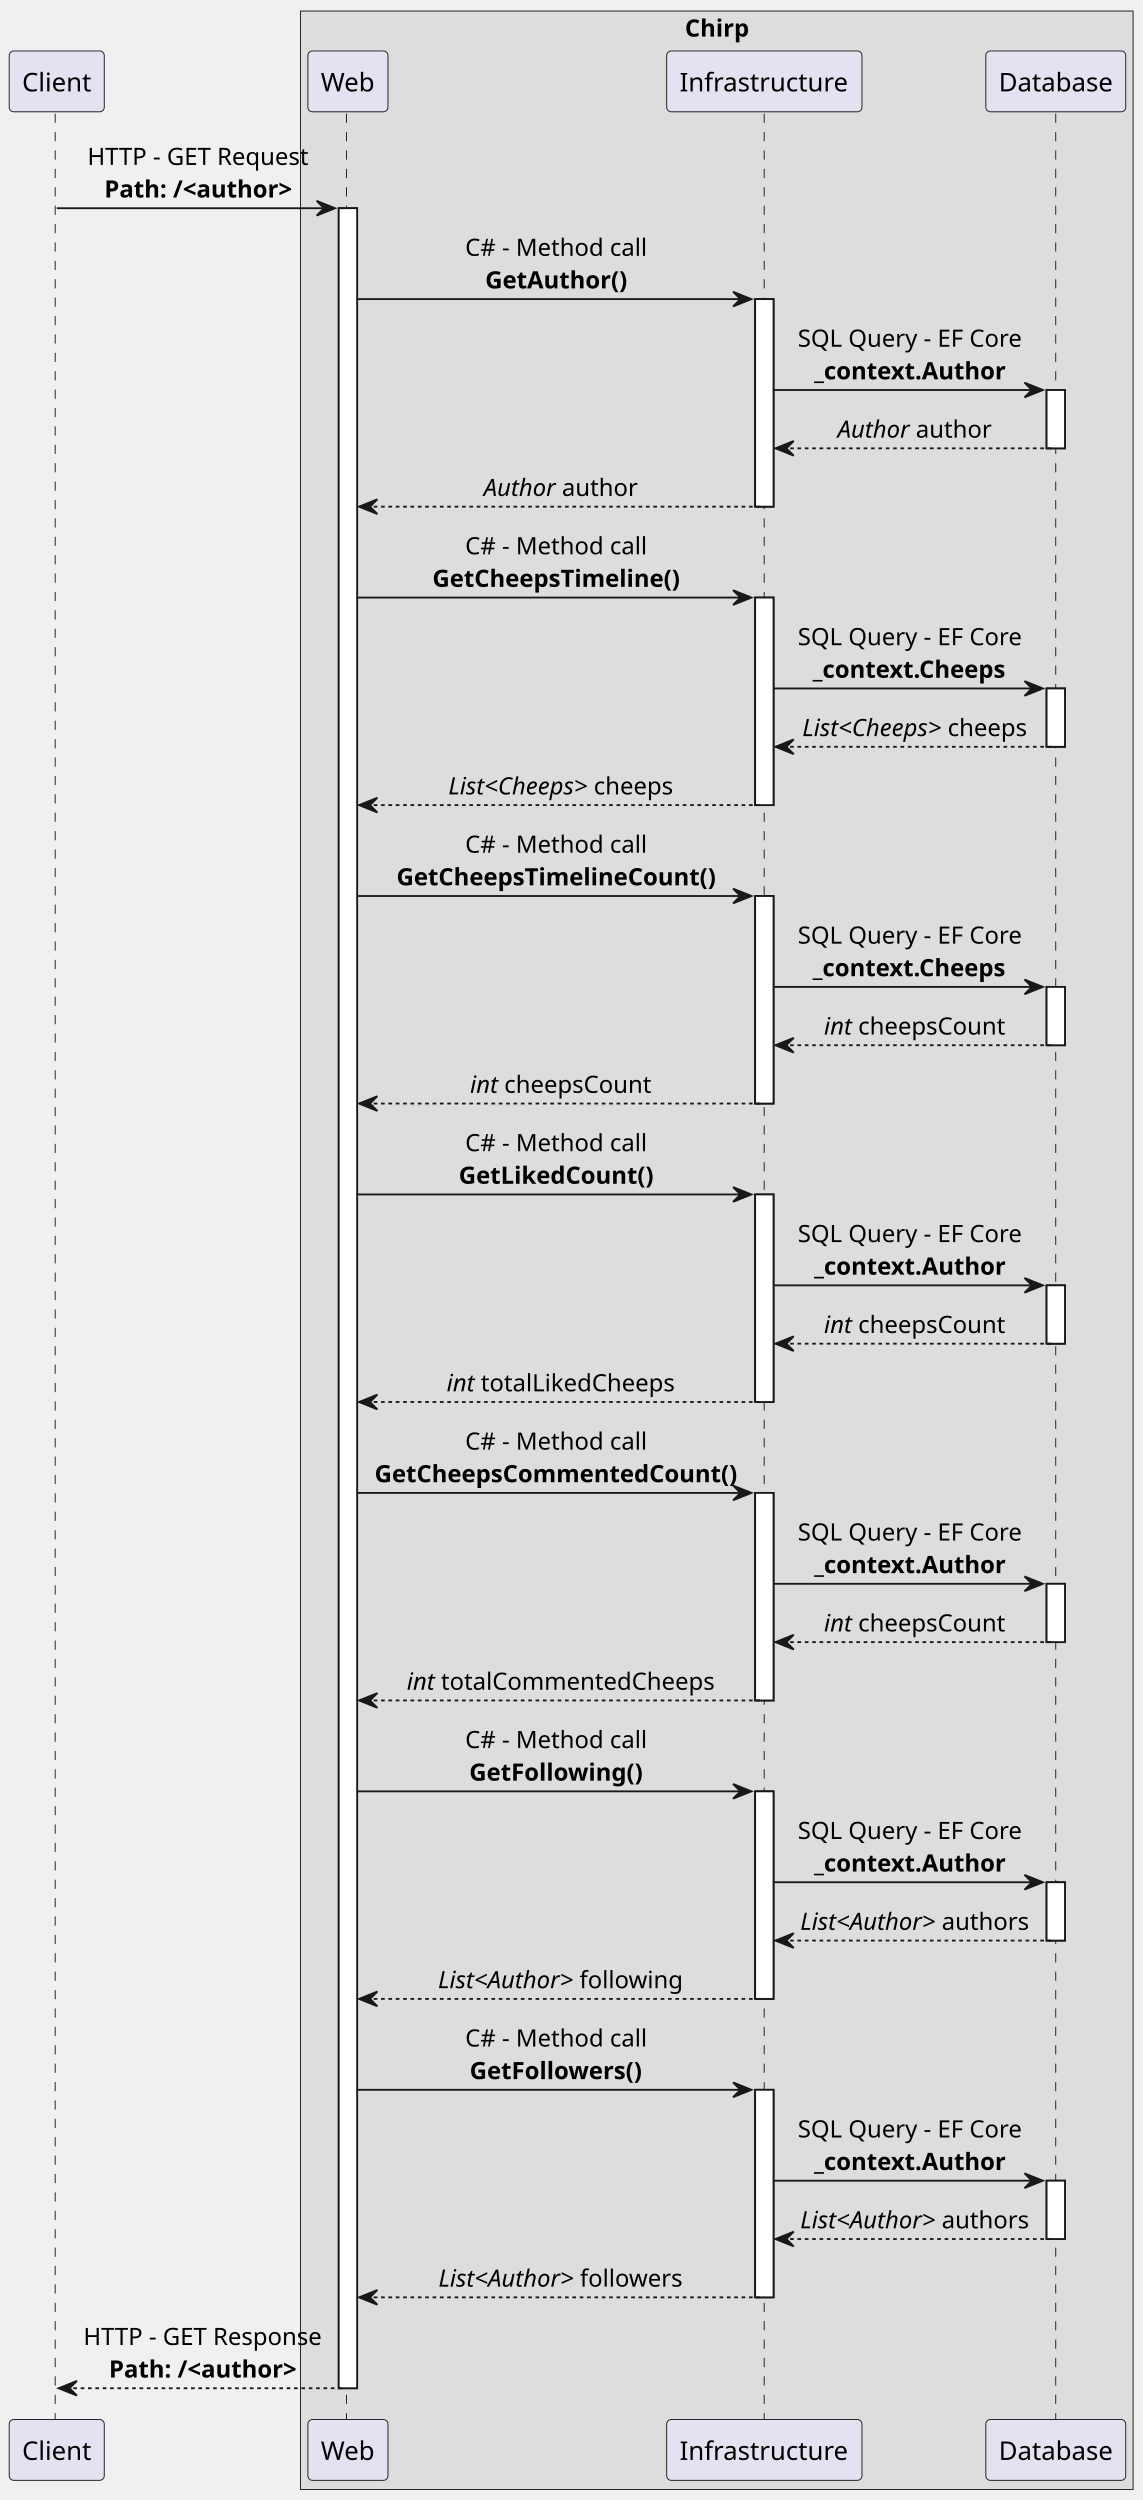
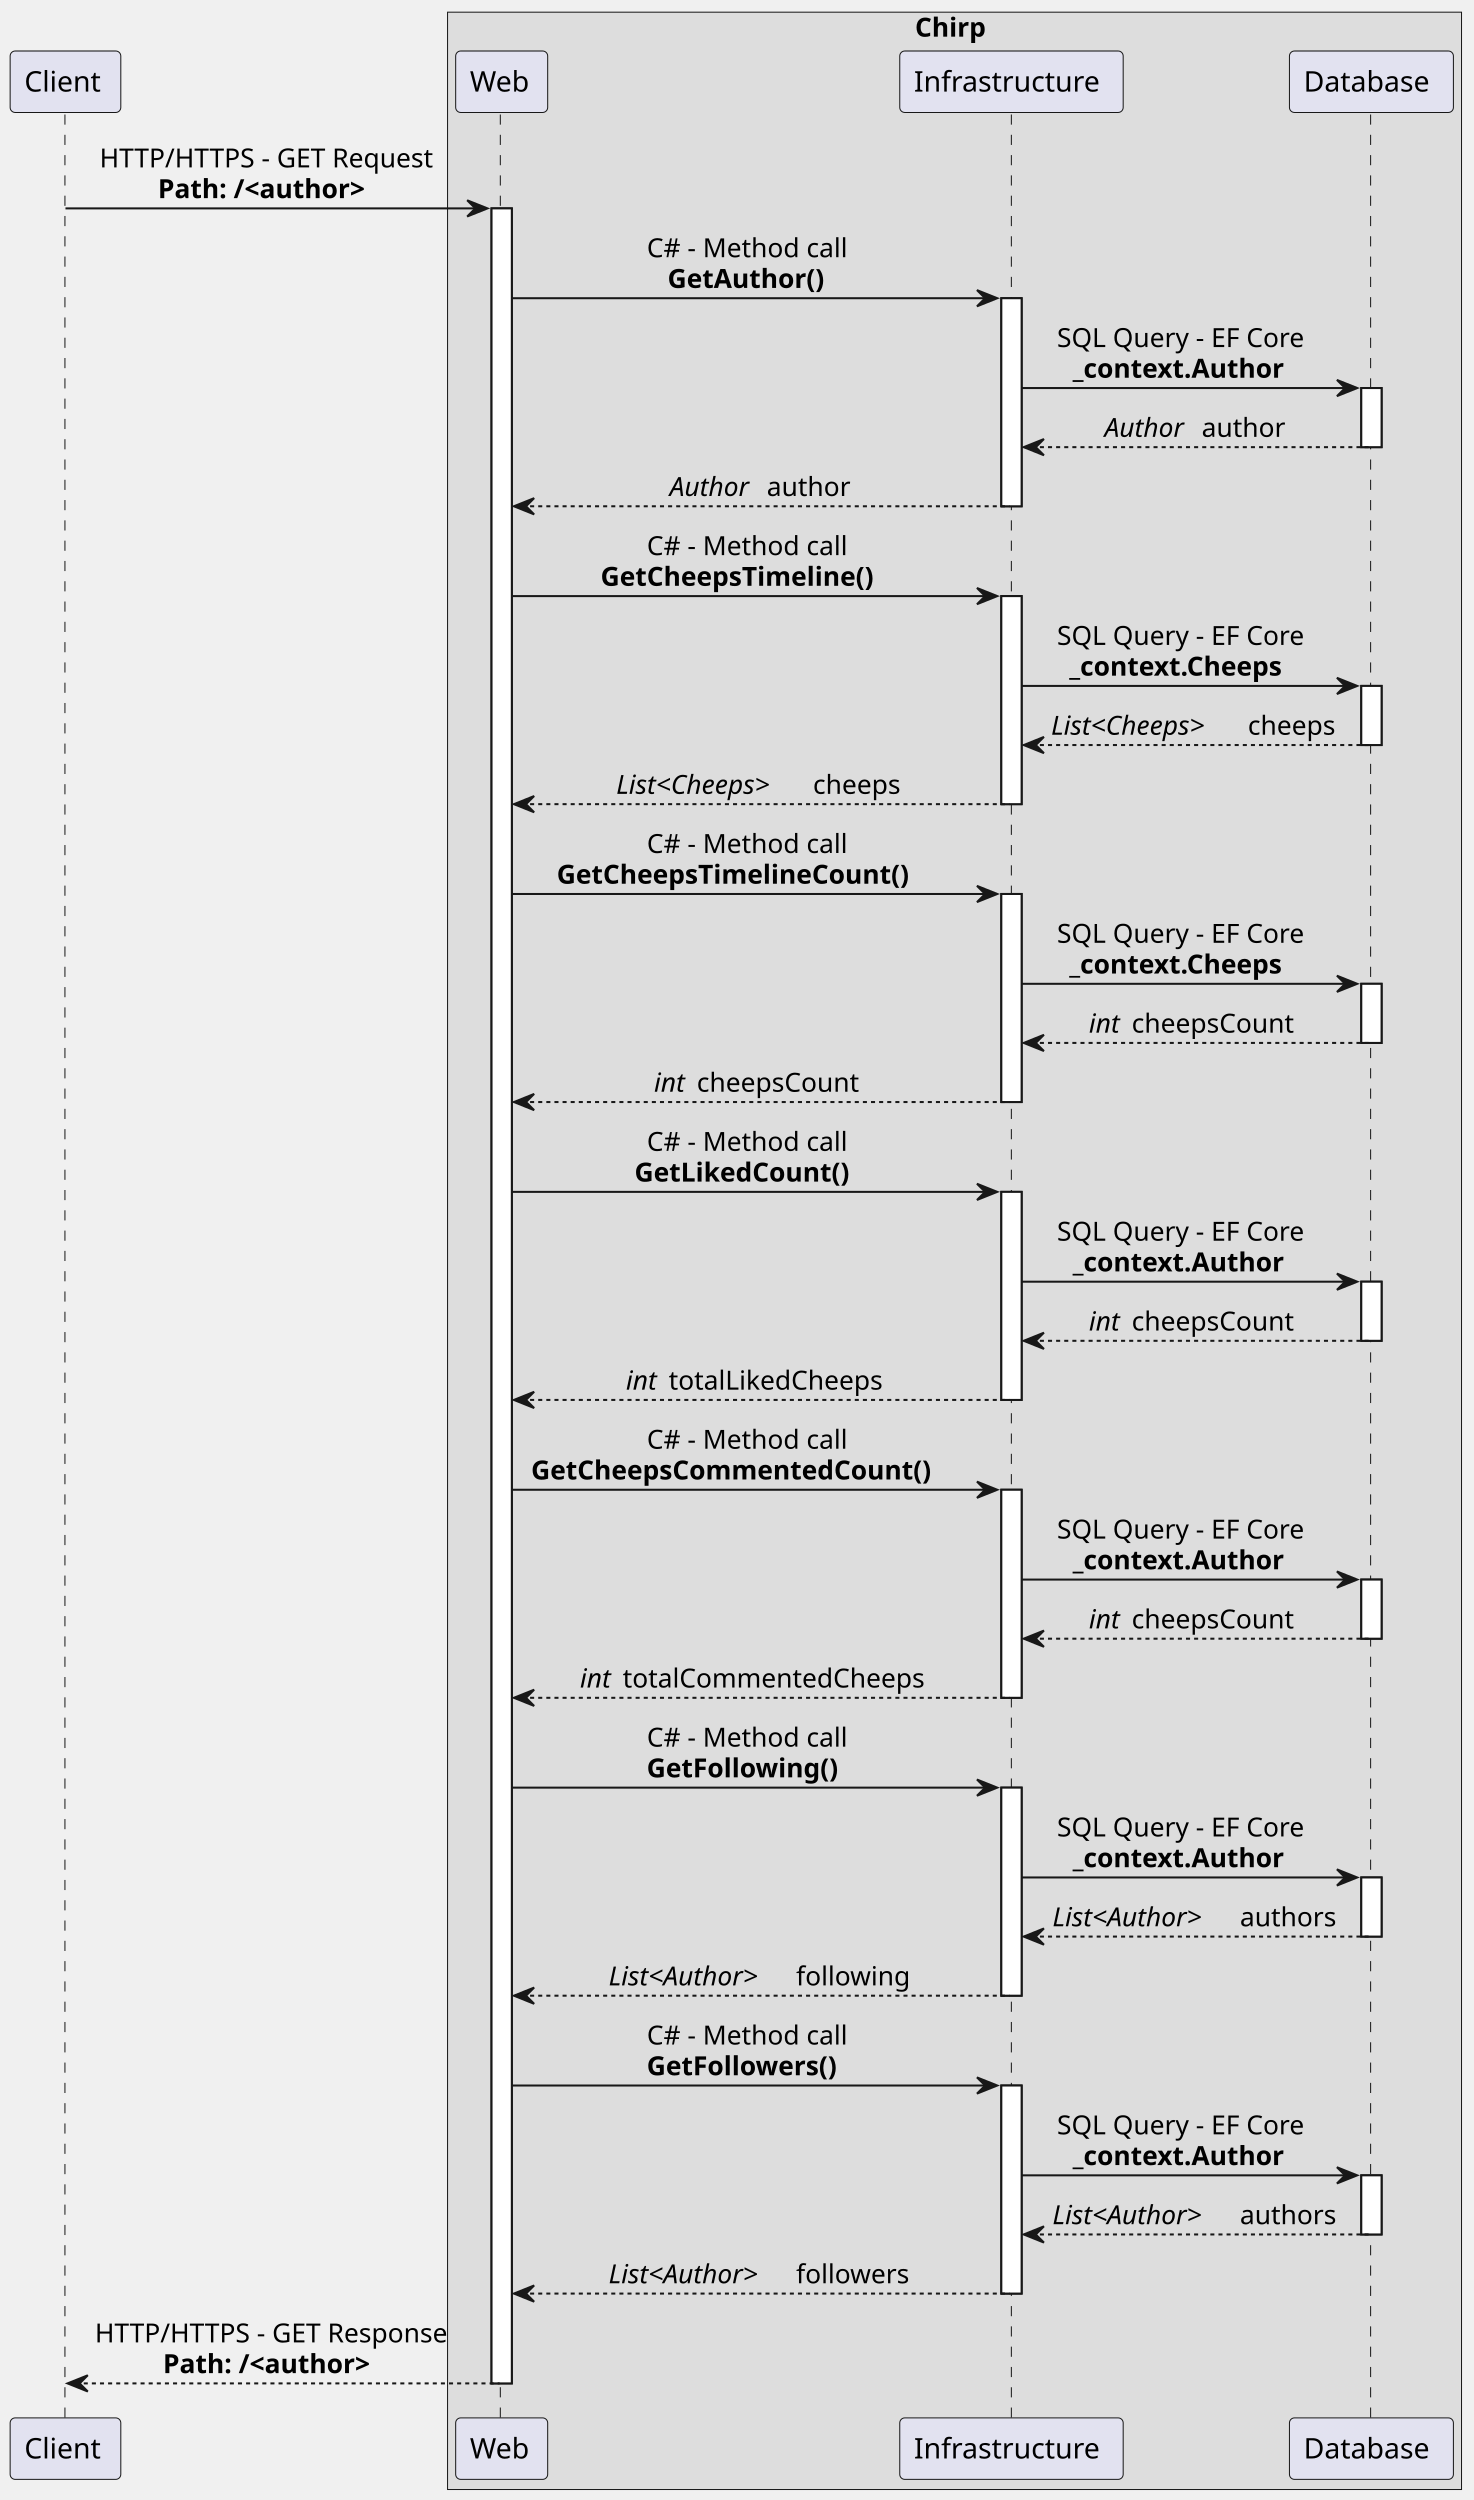
- <svg xmlns="http://www.w3.org/2000/svg" contentStyleType="text/css" height="1359px" preserveAspectRatio="none" style="width:621px;height:1359px;background:#FFFFFF;" version="1.1" viewBox="0 0 621 1359" width="621px" zoomAndPan="magnify">
+ <svg xmlns="http://www.w3.org/2000/svg" contentStyleType="text/css" data-diagram-type="SEQUENCE" height="1232px" preserveAspectRatio="none" style="width:726px;height:1232px;background:#FFFFFF;" version="1.1" viewBox="0 0 726 1232" width="726px" zoomAndPan="magnify">
  <defs />
  <g>
-     <rect fill="#DDDDDD" height="1347.319" style="stroke:#181818;stroke-width:0.5;" width="452.576" x="163.372" y="6" />
-     <text fill="#000000" font-family="sans-serif" font-size="13" font-weight="bold" lengthAdjust="spacing" textLength="34.71" x="372.305" y="19.897">Chirp</text>
-     <rect fill="#FFFFFF" height="1185.065" style="stroke:#181818;stroke-width:1;" width="10" x="184.135" y="113.186" />
-     <rect fill="#FFFFFF" height="112.824" style="stroke:#181818;stroke-width:1;" width="10" x="410.488" y="162.598" />
-     <rect fill="#FFFFFF" height="112.824" style="stroke:#181818;stroke-width:1;" width="10" x="410.488" y="324.834" />
-     <rect fill="#FFFFFF" height="112.824" style="stroke:#181818;stroke-width:1;" width="10" x="410.488" y="487.07" />
-     <rect fill="#FFFFFF" height="112.824" style="stroke:#181818;stroke-width:1;" width="10" x="410.488" y="649.306" />
-     <rect fill="#FFFFFF" height="112.824" style="stroke:#181818;stroke-width:1;" width="10" x="410.488" y="811.542" />
-     <rect fill="#FFFFFF" height="112.824" style="stroke:#181818;stroke-width:1;" width="10" x="410.488" y="973.779" />
-     <rect fill="#FFFFFF" height="112.824" style="stroke:#181818;stroke-width:1;" width="10" x="410.488" y="1136.015" />
-     <rect fill="#FFFFFF" height="31.706" style="stroke:#181818;stroke-width:1;" width="10" x="568.924" y="212.01" />
-     <rect fill="#FFFFFF" height="31.706" style="stroke:#181818;stroke-width:1;" width="10" x="568.924" y="374.246" />
-     <rect fill="#FFFFFF" height="31.706" style="stroke:#181818;stroke-width:1;" width="10" x="568.924" y="536.482" />
-     <rect fill="#FFFFFF" height="31.706" style="stroke:#181818;stroke-width:1;" width="10" x="568.924" y="698.718" />
-     <rect fill="#FFFFFF" height="31.706" style="stroke:#181818;stroke-width:1;" width="10" x="568.924" y="860.954" />
-     <rect fill="#FFFFFF" height="31.706" style="stroke:#181818;stroke-width:1;" width="10" x="568.924" y="1023.191" />
-     <rect fill="#FFFFFF" height="31.706" style="stroke:#181818;stroke-width:1;" width="10" x="568.924" y="1185.427" />
-     <line style="stroke:#181818;stroke-width:0.5;stroke-dasharray:5.0,5.0;" x1="30" x2="30" y1="61.774" y2="1316.251" />
-     <line style="stroke:#181818;stroke-width:0.5;stroke-dasharray:5.0,5.0;" x1="188.372" x2="188.372" y1="61.774" y2="1316.251" />
-     <line style="stroke:#181818;stroke-width:0.5;stroke-dasharray:5.0,5.0;" x1="415.414" x2="415.414" y1="61.774" y2="1316.251" />
-     <line style="stroke:#181818;stroke-width:0.5;stroke-dasharray:5.0,5.0;" x1="573.9" x2="573.9" y1="61.774" y2="1316.251" />
-     <rect fill="#E2E2F0" height="33.068" rx="2.5" ry="2.5" style="stroke:#181818;stroke-width:0.5;" width="51.674" x="5" y="27.706" />
-     <text fill="#000000" font-family="sans-serif" font-size="14" lengthAdjust="spacing" textLength="37.674" x="12" y="49.672">Client</text>
-     <rect fill="#E2E2F0" height="33.068" rx="2.5" ry="2.5" style="stroke:#181818;stroke-width:0.5;" width="51.674" x="5" y="1315.251" />
-     <text fill="#000000" font-family="sans-serif" font-size="14" lengthAdjust="spacing" textLength="37.674" x="12" y="1337.217">Client</text>
-     <rect fill="#E2E2F0" height="33.068" rx="2.5" ry="2.5" style="stroke:#181818;stroke-width:0.5;" width="43.526" x="167.372" y="27.706" />
-     <text fill="#000000" font-family="sans-serif" font-size="14" lengthAdjust="spacing" textLength="29.526" x="174.372" y="49.672">Web</text>
-     <rect fill="#E2E2F0" height="33.068" rx="2.5" ry="2.5" style="stroke:#181818;stroke-width:0.5;" width="43.526" x="167.372" y="1315.251" />
-     <text fill="#000000" font-family="sans-serif" font-size="14" lengthAdjust="spacing" textLength="29.526" x="174.372" y="1337.217">Web</text>
-     <rect fill="#E2E2F0" height="33.068" rx="2.5" ry="2.5" style="stroke:#181818;stroke-width:0.5;" width="106.148" x="362.414" y="27.706" />
-     <text fill="#000000" font-family="sans-serif" font-size="14" lengthAdjust="spacing" textLength="92.148" x="369.414" y="49.672">Infrastructure</text>
-     <rect fill="#E2E2F0" height="33.068" rx="2.5" ry="2.5" style="stroke:#181818;stroke-width:0.5;" width="106.148" x="362.414" y="1315.251" />
-     <text fill="#000000" font-family="sans-serif" font-size="14" lengthAdjust="spacing" textLength="92.148" x="369.414" y="1337.217">Infrastructure</text>
-     <rect fill="#E2E2F0" height="33.068" rx="2.5" ry="2.5" style="stroke:#181818;stroke-width:0.5;" width="76.048" x="535.9" y="27.706" />
-     <text fill="#000000" font-family="sans-serif" font-size="14" lengthAdjust="spacing" textLength="62.048" x="542.9" y="49.672">Database</text>
-     <rect fill="#E2E2F0" height="33.068" rx="2.5" ry="2.5" style="stroke:#181818;stroke-width:0.5;" width="76.048" x="535.9" y="1315.251" />
-     <text fill="#000000" font-family="sans-serif" font-size="14" lengthAdjust="spacing" textLength="62.048" x="542.9" y="1337.217">Database</text>
-     <rect fill="#FFFFFF" height="1185.065" style="stroke:#181818;stroke-width:1;" width="10" x="184.135" y="113.186" />
-     <rect fill="#FFFFFF" height="112.824" style="stroke:#181818;stroke-width:1;" width="10" x="410.488" y="162.598" />
-     <rect fill="#FFFFFF" height="112.824" style="stroke:#181818;stroke-width:1;" width="10" x="410.488" y="324.834" />
-     <rect fill="#FFFFFF" height="112.824" style="stroke:#181818;stroke-width:1;" width="10" x="410.488" y="487.07" />
-     <rect fill="#FFFFFF" height="112.824" style="stroke:#181818;stroke-width:1;" width="10" x="410.488" y="649.306" />
-     <rect fill="#FFFFFF" height="112.824" style="stroke:#181818;stroke-width:1;" width="10" x="410.488" y="811.542" />
-     <rect fill="#FFFFFF" height="112.824" style="stroke:#181818;stroke-width:1;" width="10" x="410.488" y="973.779" />
-     <rect fill="#FFFFFF" height="112.824" style="stroke:#181818;stroke-width:1;" width="10" x="410.488" y="1136.015" />
-     <rect fill="#FFFFFF" height="31.706" style="stroke:#181818;stroke-width:1;" width="10" x="568.924" y="212.01" />
-     <rect fill="#FFFFFF" height="31.706" style="stroke:#181818;stroke-width:1;" width="10" x="568.924" y="374.246" />
-     <rect fill="#FFFFFF" height="31.706" style="stroke:#181818;stroke-width:1;" width="10" x="568.924" y="536.482" />
-     <rect fill="#FFFFFF" height="31.706" style="stroke:#181818;stroke-width:1;" width="10" x="568.924" y="698.718" />
-     <rect fill="#FFFFFF" height="31.706" style="stroke:#181818;stroke-width:1;" width="10" x="568.924" y="860.954" />
-     <rect fill="#FFFFFF" height="31.706" style="stroke:#181818;stroke-width:1;" width="10" x="568.924" y="1023.191" />
-     <rect fill="#FFFFFF" height="31.706" style="stroke:#181818;stroke-width:1;" width="10" x="568.924" y="1185.427" />
-     <polygon fill="#181818" points="172.135,109.186,182.135,113.186,172.135,117.186,176.135,113.186" style="stroke:#181818;stroke-width:1;" />
-     <line style="stroke:#181818;stroke-width:1;" x1="30.837" x2="178.135" y1="113.186" y2="113.186" />
-     <text fill="#000000" font-family="sans-serif" font-size="13" lengthAdjust="spacing" textLength="119.899" x="47.536" y="89.671">HTTP - GET Request</text>
-     <text fill="#000000" font-family="sans-serif" font-size="13" font-weight="bold" lengthAdjust="spacing" textLength="101.517" x="56.727" y="107.377">Path: /&lt;author&gt;</text>
-     <polygon fill="#181818" points="398.488,158.598,408.488,162.598,398.488,166.598,402.488,162.598" style="stroke:#181818;stroke-width:1;" />
-     <line style="stroke:#181818;stroke-width:1;" x1="194.135" x2="404.488" y1="162.598" y2="162.598" />
-     <text fill="#000000" font-family="sans-serif" font-size="13" lengthAdjust="spacing" textLength="98.891" x="252.866" y="139.083">C# - Method call</text>
-     <text fill="#000000" font-family="sans-serif" font-size="13" font-weight="bold" lengthAdjust="spacing" textLength="77.103" x="263.76" y="156.789">GetAuthor()</text>
-     <polygon fill="#181818" points="556.924,208.01,566.924,212.01,556.924,216.01,560.924,212.01" style="stroke:#181818;stroke-width:1;" />
-     <line style="stroke:#181818;stroke-width:1;" x1="420.488" x2="562.924" y1="212.01" y2="212.01" />
-     <text fill="#000000" font-family="sans-serif" font-size="13" lengthAdjust="spacing" textLength="122.083" x="433.665" y="188.495">SQL Query - EF Core</text>
-     <text fill="#000000" font-family="sans-serif" font-size="13" font-weight="bold" lengthAdjust="spacing" textLength="104.312" x="442.55" y="206.201">_context.Author</text>
-     <polygon fill="#181818" points="431.488,239.716,421.488,243.716,431.488,247.716,427.488,243.716" style="stroke:#181818;stroke-width:1;" />
-     <line style="stroke:#181818;stroke-width:1;stroke-dasharray:2.0,2.0;" x1="425.488" x2="572.924" y1="243.716" y2="243.716" />
-     <text fill="#000000" font-family="sans-serif" font-size="13" font-style="italic" lengthAdjust="spacing" textLength="39.169" x="455.288" y="237.907">Author</text>
-     <text fill="#000000" font-family="sans-serif" font-size="13" lengthAdjust="spacing" textLength="41.288" x="497.837" y="237.907">author</text>
-     <polygon fill="#181818" points="205.135,271.422,195.135,275.422,205.135,279.422,201.135,275.422" style="stroke:#181818;stroke-width:1;" />
-     <line style="stroke:#181818;stroke-width:1;stroke-dasharray:2.0,2.0;" x1="199.135" x2="414.488" y1="275.422" y2="275.422" />
-     <text fill="#000000" font-family="sans-serif" font-size="13" font-style="italic" lengthAdjust="spacing" textLength="39.169" x="262.893" y="269.613">Author</text>
-     <text fill="#000000" font-family="sans-serif" font-size="13" lengthAdjust="spacing" textLength="41.288" x="305.442" y="269.613">author</text>
-     <polygon fill="#181818" points="398.488,320.834,408.488,324.834,398.488,328.834,402.488,324.834" style="stroke:#181818;stroke-width:1;" />
-     <line style="stroke:#181818;stroke-width:1;" x1="194.135" x2="404.488" y1="324.834" y2="324.834" />
-     <text fill="#000000" font-family="sans-serif" font-size="13" lengthAdjust="spacing" textLength="98.891" x="252.866" y="301.319">C# - Method call</text>
-     <text fill="#000000" font-family="sans-serif" font-size="13" font-weight="bold" lengthAdjust="spacing" textLength="134.485" x="235.069" y="319.025">GetCheepsTimeline()</text>
-     <polygon fill="#181818" points="556.924,370.246,566.924,374.246,556.924,378.246,560.924,374.246" style="stroke:#181818;stroke-width:1;" />
-     <line style="stroke:#181818;stroke-width:1;" x1="420.488" x2="562.924" y1="374.246" y2="374.246" />
-     <text fill="#000000" font-family="sans-serif" font-size="13" lengthAdjust="spacing" textLength="122.083" x="433.665" y="350.731">SQL Query - EF Core</text>
-     <text fill="#000000" font-family="sans-serif" font-size="13" font-weight="bold" lengthAdjust="spacing" textLength="105.898" x="441.757" y="368.437">_context.Cheeps</text>
-     <polygon fill="#181818" points="431.488,401.952,421.488,405.952,431.488,409.952,427.488,405.952" style="stroke:#181818;stroke-width:1;" />
-     <line style="stroke:#181818;stroke-width:1;stroke-dasharray:2.0,2.0;" x1="425.488" x2="572.924" y1="405.952" y2="405.952" />
-     <text fill="#000000" font-family="sans-serif" font-size="13" font-style="italic" lengthAdjust="spacing" textLength="75.647" x="436.113" y="400.143">List&lt;Cheeps&gt;</text>
-     <text fill="#000000" font-family="sans-serif" font-size="13" lengthAdjust="spacing" textLength="43.16" x="515.14" y="400.143">cheeps</text>
-     <polygon fill="#181818" points="205.135,433.658,195.135,437.658,205.135,441.658,201.135,437.658" style="stroke:#181818;stroke-width:1;" />
-     <line style="stroke:#181818;stroke-width:1;stroke-dasharray:2.0,2.0;" x1="199.135" x2="414.488" y1="437.658" y2="437.658" />
-     <text fill="#000000" font-family="sans-serif" font-size="13" font-style="italic" lengthAdjust="spacing" textLength="75.647" x="243.718" y="431.849">List&lt;Cheeps&gt;</text>
-     <text fill="#000000" font-family="sans-serif" font-size="13" lengthAdjust="spacing" textLength="43.16" x="322.745" y="431.849">cheeps</text>
-     <polygon fill="#181818" points="398.488,483.07,408.488,487.07,398.488,491.07,402.488,487.07" style="stroke:#181818;stroke-width:1;" />
-     <line style="stroke:#181818;stroke-width:1;" x1="194.135" x2="404.488" y1="487.07" y2="487.07" />
-     <text fill="#000000" font-family="sans-serif" font-size="13" lengthAdjust="spacing" textLength="98.891" x="252.866" y="463.555">C# - Method call</text>
-     <text fill="#000000" font-family="sans-serif" font-size="13" font-weight="bold" lengthAdjust="spacing" textLength="173.498" x="215.563" y="481.261">GetCheepsTimelineCount()</text>
-     <polygon fill="#181818" points="556.924,532.482,566.924,536.482,556.924,540.482,560.924,536.482" style="stroke:#181818;stroke-width:1;" />
-     <line style="stroke:#181818;stroke-width:1;" x1="420.488" x2="562.924" y1="536.482" y2="536.482" />
-     <text fill="#000000" font-family="sans-serif" font-size="13" lengthAdjust="spacing" textLength="122.083" x="433.665" y="512.967">SQL Query - EF Core</text>
-     <text fill="#000000" font-family="sans-serif" font-size="13" font-weight="bold" lengthAdjust="spacing" textLength="105.898" x="441.757" y="530.673">_context.Cheeps</text>
-     <polygon fill="#181818" points="431.488,564.188,421.488,568.188,431.488,572.188,427.488,568.188" style="stroke:#181818;stroke-width:1;" />
-     <line style="stroke:#181818;stroke-width:1;stroke-dasharray:2.0,2.0;" x1="425.488" x2="572.924" y1="568.188" y2="568.188" />
-     <text fill="#000000" font-family="sans-serif" font-size="13" font-style="italic" lengthAdjust="spacing" textLength="15.197" x="447.917" y="562.379">int</text>
-     <text fill="#000000" font-family="sans-serif" font-size="13" lengthAdjust="spacing" textLength="80.002" x="466.494" y="562.379">cheepsCount</text>
-     <polygon fill="#181818" points="205.135,595.894,195.135,599.894,205.135,603.894,201.135,599.894" style="stroke:#181818;stroke-width:1;" />
-     <line style="stroke:#181818;stroke-width:1;stroke-dasharray:2.0,2.0;" x1="199.135" x2="414.488" y1="599.894" y2="599.894" />
-     <text fill="#000000" font-family="sans-serif" font-size="13" font-style="italic" lengthAdjust="spacing" textLength="15.197" x="255.522" y="594.085">int</text>
-     <text fill="#000000" font-family="sans-serif" font-size="13" lengthAdjust="spacing" textLength="80.002" x="274.099" y="594.085">cheepsCount</text>
-     <polygon fill="#181818" points="398.488,645.306,408.488,649.306,398.488,653.306,402.488,649.306" style="stroke:#181818;stroke-width:1;" />
-     <line style="stroke:#181818;stroke-width:1;" x1="194.135" x2="404.488" y1="649.306" y2="649.306" />
-     <text fill="#000000" font-family="sans-serif" font-size="13" lengthAdjust="spacing" textLength="98.891" x="252.866" y="625.791">C# - Method call</text>
-     <text fill="#000000" font-family="sans-serif" font-size="13" font-weight="bold" lengthAdjust="spacing" textLength="105.833" x="249.395" y="643.497">GetLikedCount()</text>
-     <polygon fill="#181818" points="556.924,694.718,566.924,698.718,556.924,702.718,560.924,698.718" style="stroke:#181818;stroke-width:1;" />
-     <line style="stroke:#181818;stroke-width:1;" x1="420.488" x2="562.924" y1="698.718" y2="698.718" />
-     <text fill="#000000" font-family="sans-serif" font-size="13" lengthAdjust="spacing" textLength="122.083" x="433.665" y="675.203">SQL Query - EF Core</text>
-     <text fill="#000000" font-family="sans-serif" font-size="13" font-weight="bold" lengthAdjust="spacing" textLength="104.312" x="442.55" y="692.909">_context.Author</text>
-     <polygon fill="#181818" points="431.488,726.424,421.488,730.424,431.488,734.424,427.488,730.424" style="stroke:#181818;stroke-width:1;" />
-     <line style="stroke:#181818;stroke-width:1;stroke-dasharray:2.0,2.0;" x1="425.488" x2="572.924" y1="730.424" y2="730.424" />
-     <text fill="#000000" font-family="sans-serif" font-size="13" font-style="italic" lengthAdjust="spacing" textLength="15.197" x="447.917" y="724.615">int</text>
-     <text fill="#000000" font-family="sans-serif" font-size="13" lengthAdjust="spacing" textLength="80.002" x="466.494" y="724.615">cheepsCount</text>
-     <polygon fill="#181818" points="205.135,758.13,195.135,762.13,205.135,766.13,201.135,762.13" style="stroke:#181818;stroke-width:1;" />
-     <line style="stroke:#181818;stroke-width:1;stroke-dasharray:2.0,2.0;" x1="199.135" x2="414.488" y1="762.13" y2="762.13" />
-     <text fill="#000000" font-family="sans-serif" font-size="13" font-style="italic" lengthAdjust="spacing" textLength="15.197" x="242.789" y="756.321">int</text>
-     <text fill="#000000" font-family="sans-serif" font-size="13" lengthAdjust="spacing" textLength="105.469" x="261.366" y="756.321">totalLikedCheeps</text>
-     <polygon fill="#181818" points="398.488,807.542,408.488,811.542,398.488,815.542,402.488,811.542" style="stroke:#181818;stroke-width:1;" />
-     <line style="stroke:#181818;stroke-width:1;" x1="194.135" x2="404.488" y1="811.542" y2="811.542" />
-     <text fill="#000000" font-family="sans-serif" font-size="13" lengthAdjust="spacing" textLength="98.891" x="252.866" y="788.027">C# - Method call</text>
-     <text fill="#000000" font-family="sans-serif" font-size="13" font-weight="bold" lengthAdjust="spacing" textLength="197.353" x="203.635" y="805.733">GetCheepsCommentedCount()</text>
-     <polygon fill="#181818" points="556.924,856.954,566.924,860.954,556.924,864.954,560.924,860.954" style="stroke:#181818;stroke-width:1;" />
-     <line style="stroke:#181818;stroke-width:1;" x1="420.488" x2="562.924" y1="860.954" y2="860.954" />
-     <text fill="#000000" font-family="sans-serif" font-size="13" lengthAdjust="spacing" textLength="122.083" x="433.665" y="837.439">SQL Query - EF Core</text>
-     <text fill="#000000" font-family="sans-serif" font-size="13" font-weight="bold" lengthAdjust="spacing" textLength="104.312" x="442.55" y="855.145">_context.Author</text>
-     <polygon fill="#181818" points="431.488,888.66,421.488,892.66,431.488,896.66,427.488,892.66" style="stroke:#181818;stroke-width:1;" />
-     <line style="stroke:#181818;stroke-width:1;stroke-dasharray:2.0,2.0;" x1="425.488" x2="572.924" y1="892.66" y2="892.66" />
-     <text fill="#000000" font-family="sans-serif" font-size="13" font-style="italic" lengthAdjust="spacing" textLength="15.197" x="447.917" y="886.851">int</text>
-     <text fill="#000000" font-family="sans-serif" font-size="13" lengthAdjust="spacing" textLength="80.002" x="466.494" y="886.851">cheepsCount</text>
-     <polygon fill="#181818" points="205.135,920.366,195.135,924.366,205.135,928.366,201.135,924.366" style="stroke:#181818;stroke-width:1;" />
-     <line style="stroke:#181818;stroke-width:1;stroke-dasharray:2.0,2.0;" x1="199.135" x2="414.488" y1="924.366" y2="924.366" />
-     <text fill="#000000" font-family="sans-serif" font-size="13" font-style="italic" lengthAdjust="spacing" textLength="15.197" x="221.118" y="918.558">int</text>
-     <text fill="#000000" font-family="sans-serif" font-size="13" lengthAdjust="spacing" textLength="148.811" x="239.695" y="918.558">totalCommentedCheeps</text>
-     <polygon fill="#181818" points="398.488,969.779,408.488,973.779,398.488,977.779,402.488,973.779" style="stroke:#181818;stroke-width:1;" />
-     <line style="stroke:#181818;stroke-width:1;" x1="194.135" x2="404.488" y1="973.779" y2="973.779" />
-     <text fill="#000000" font-family="sans-serif" font-size="13" lengthAdjust="spacing" textLength="98.891" x="252.866" y="950.264">C# - Method call</text>
-     <text fill="#000000" font-family="sans-serif" font-size="13" font-weight="bold" lengthAdjust="spacing" textLength="94.445" x="255.089" y="967.97">GetFollowing()</text>
-     <polygon fill="#181818" points="556.924,1019.191,566.924,1023.191,556.924,1027.19,560.924,1023.191" style="stroke:#181818;stroke-width:1;" />
-     <line style="stroke:#181818;stroke-width:1;" x1="420.488" x2="562.924" y1="1023.191" y2="1023.191" />
-     <text fill="#000000" font-family="sans-serif" font-size="13" lengthAdjust="spacing" textLength="122.083" x="433.665" y="999.676">SQL Query - EF Core</text>
-     <text fill="#000000" font-family="sans-serif" font-size="13" font-weight="bold" lengthAdjust="spacing" textLength="104.312" x="442.55" y="1017.381">_context.Author</text>
-     <polygon fill="#181818" points="431.488,1050.897,421.488,1054.897,431.488,1058.897,427.488,1054.897" style="stroke:#181818;stroke-width:1;" />
-     <line style="stroke:#181818;stroke-width:1;stroke-dasharray:2.0,2.0;" x1="425.488" x2="572.924" y1="1054.897" y2="1054.897" />
-     <text fill="#000000" font-family="sans-serif" font-size="13" font-style="italic" lengthAdjust="spacing" textLength="73.541" x="434.988" y="1049.088">List&lt;Author&gt;</text>
-     <text fill="#000000" font-family="sans-serif" font-size="13" lengthAdjust="spacing" textLength="47.515" x="511.909" y="1049.088">authors</text>
-     <polygon fill="#181818" points="205.135,1082.603,195.135,1086.603,205.135,1090.603,201.135,1086.603" style="stroke:#181818;stroke-width:1;" />
-     <line style="stroke:#181818;stroke-width:1;stroke-dasharray:2.0,2.0;" x1="199.135" x2="414.488" y1="1086.603" y2="1086.603" />
-     <text fill="#000000" font-family="sans-serif" font-size="13" font-style="italic" lengthAdjust="spacing" textLength="73.541" x="238.096" y="1080.794">List&lt;Author&gt;</text>
-     <text fill="#000000" font-family="sans-serif" font-size="13" lengthAdjust="spacing" textLength="56.511" x="315.017" y="1080.794">following</text>
-     <polygon fill="#181818" points="398.488,1132.015,408.488,1136.015,398.488,1140.015,402.488,1136.015" style="stroke:#181818;stroke-width:1;" />
-     <line style="stroke:#181818;stroke-width:1;" x1="194.135" x2="404.488" y1="1136.015" y2="1136.015" />
-     <text fill="#000000" font-family="sans-serif" font-size="13" lengthAdjust="spacing" textLength="98.891" x="252.866" y="1112.5">C# - Method call</text>
-     <text fill="#000000" font-family="sans-serif" font-size="13" font-weight="bold" lengthAdjust="spacing" textLength="93.99" x="255.317" y="1130.206">GetFollowers()</text>
-     <polygon fill="#181818" points="556.924,1181.427,566.924,1185.427,556.924,1189.427,560.924,1185.427" style="stroke:#181818;stroke-width:1;" />
-     <line style="stroke:#181818;stroke-width:1;" x1="420.488" x2="562.924" y1="1185.427" y2="1185.427" />
-     <text fill="#000000" font-family="sans-serif" font-size="13" lengthAdjust="spacing" textLength="122.083" x="433.665" y="1161.912">SQL Query - EF Core</text>
-     <text fill="#000000" font-family="sans-serif" font-size="13" font-weight="bold" lengthAdjust="spacing" textLength="104.312" x="442.55" y="1179.618">_context.Author</text>
-     <polygon fill="#181818" points="431.488,1213.133,421.488,1217.133,431.488,1221.133,427.488,1217.133" style="stroke:#181818;stroke-width:1;" />
-     <line style="stroke:#181818;stroke-width:1;stroke-dasharray:2.0,2.0;" x1="425.488" x2="572.924" y1="1217.133" y2="1217.133" />
-     <text fill="#000000" font-family="sans-serif" font-size="13" font-style="italic" lengthAdjust="spacing" textLength="73.541" x="434.988" y="1211.324">List&lt;Author&gt;</text>
-     <text fill="#000000" font-family="sans-serif" font-size="13" lengthAdjust="spacing" textLength="47.515" x="511.909" y="1211.324">authors</text>
-     <polygon fill="#181818" points="205.135,1244.839,195.135,1248.839,205.135,1252.839,201.135,1248.839" style="stroke:#181818;stroke-width:1;" />
-     <line style="stroke:#181818;stroke-width:1;stroke-dasharray:2.0,2.0;" x1="199.135" x2="414.488" y1="1248.839" y2="1248.839" />
-     <text fill="#000000" font-family="sans-serif" font-size="13" font-style="italic" lengthAdjust="spacing" textLength="73.541" x="238.323" y="1243.03">List&lt;Author&gt;</text>
-     <text fill="#000000" font-family="sans-serif" font-size="13" lengthAdjust="spacing" textLength="56.056" x="315.244" y="1243.03">followers</text>
-     <polygon fill="#181818" points="41.837,1294.251,31.837,1298.251,41.837,1302.251,37.837,1298.251" style="stroke:#181818;stroke-width:1;" />
-     <line style="stroke:#181818;stroke-width:1;stroke-dasharray:2.0,2.0;" x1="35.837" x2="188.135" y1="1298.251" y2="1298.251" />
-     <text fill="#000000" font-family="sans-serif" font-size="13" lengthAdjust="spacing" textLength="129.298" x="45.337" y="1274.736">HTTP - GET Response</text>
-     <text fill="#000000" font-family="sans-serif" font-size="13" font-weight="bold" lengthAdjust="spacing" textLength="101.517" x="59.227" y="1292.442">Path: /&lt;author&gt;</text>
+     <rect fill="#DDDDDD" height="1220.836" style="stroke:#181818;stroke-width:0.5;" width="499.684" x="220.555" y="6" />
+     <text fill="#000000" font-family="sans-serif" font-size="13" font-weight="bold" lengthAdjust="spacing" textLength="38.968" x="450.913" y="18.067">Chirp</text>
+     <rect fill="#FFFFFF" height="1071.844" style="stroke:#181818;stroke-width:1;" width="10" x="242.226" y="102.695" />
+     <rect fill="#FFFFFF" height="102.531" style="stroke:#181818;stroke-width:1;" width="10" x="493.451" y="146.961" />
+     <rect fill="#FFFFFF" height="102.531" style="stroke:#181818;stroke-width:1;" width="10" x="493.451" y="293.758" />
+     <rect fill="#FFFFFF" height="102.531" style="stroke:#181818;stroke-width:1;" width="10" x="493.451" y="440.555" />
+     <rect fill="#FFFFFF" height="102.531" style="stroke:#181818;stroke-width:1;" width="10" x="493.451" y="587.352" />
+     <rect fill="#FFFFFF" height="102.531" style="stroke:#181818;stroke-width:1;" width="10" x="493.451" y="734.148" />
+     <rect fill="#FFFFFF" height="102.531" style="stroke:#181818;stroke-width:1;" width="10" x="493.451" y="880.945" />
+     <rect fill="#FFFFFF" height="102.531" style="stroke:#181818;stroke-width:1;" width="10" x="493.451" y="1027.742" />
+     <rect fill="#FFFFFF" height="29.133" style="stroke:#181818;stroke-width:1;" width="10" x="670.838" y="191.227" />
+     <rect fill="#FFFFFF" height="29.133" style="stroke:#181818;stroke-width:1;" width="10" x="670.838" y="338.023" />
+     <rect fill="#FFFFFF" height="29.133" style="stroke:#181818;stroke-width:1;" width="10" x="670.838" y="484.82" />
+     <rect fill="#FFFFFF" height="29.133" style="stroke:#181818;stroke-width:1;" width="10" x="670.838" y="631.617" />
+     <rect fill="#FFFFFF" height="29.133" style="stroke:#181818;stroke-width:1;" width="10" x="670.838" y="778.414" />
+     <rect fill="#FFFFFF" height="29.133" style="stroke:#181818;stroke-width:1;" width="10" x="670.838" y="925.211" />
+     <rect fill="#FFFFFF" height="29.133" style="stroke:#181818;stroke-width:1;" width="10" x="670.838" y="1072.008" />
+     <line style="stroke:#181818;stroke-width:0.5;stroke-dasharray:5.0,5.0;" x1="32" x2="32" y1="56.43" y2="1192.539" />
+     <line style="stroke:#181818;stroke-width:0.5;stroke-dasharray:5.0,5.0;" x1="246.555" x2="246.555" y1="56.43" y2="1192.539" />
+     <line style="stroke:#181818;stroke-width:0.5;stroke-dasharray:5.0,5.0;" x1="498.398" x2="498.398" y1="56.43" y2="1192.539" />
+     <line style="stroke:#181818;stroke-width:0.5;stroke-dasharray:5.0,5.0;" x1="675.438" x2="675.438" y1="56.43" y2="1192.539" />
+     <rect fill="#E2E2F0" height="30.297" rx="2.5" ry="2.5" style="stroke:#181818;stroke-width:0.5;" width="54.53" x="5" y="25.133" />
+     <text fill="#000000" font-family="sans-serif" font-size="14" lengthAdjust="spacing" textLength="40.53" x="12" y="45.128">Client</text>
+     <rect fill="#E2E2F0" height="30.297" rx="2.5" ry="2.5" style="stroke:#181818;stroke-width:0.5;" width="54.53" x="5" y="1191.539" />
+     <text fill="#000000" font-family="sans-serif" font-size="14" lengthAdjust="spacing" textLength="40.53" x="12" y="1211.534">Client</text>
+     <rect fill="#E2E2F0" height="30.297" rx="2.5" ry="2.5" style="stroke:#181818;stroke-width:0.5;" width="45.343" x="224.555" y="25.133" />
+     <text fill="#000000" font-family="sans-serif" font-size="14" lengthAdjust="spacing" textLength="31.343" x="231.555" y="45.128">Web</text>
+     <rect fill="#E2E2F0" height="30.297" rx="2.5" ry="2.5" style="stroke:#181818;stroke-width:0.5;" width="45.343" x="224.555" y="1191.539" />
+     <text fill="#000000" font-family="sans-serif" font-size="14" lengthAdjust="spacing" textLength="31.343" x="231.555" y="1211.534">Web</text>
+     <rect fill="#E2E2F0" height="30.297" rx="2.5" ry="2.5" style="stroke:#181818;stroke-width:0.5;" width="110.106" x="443.398" y="25.133" />
+     <text fill="#000000" font-family="sans-serif" font-size="14" lengthAdjust="spacing" textLength="96.106" x="450.398" y="45.128">Infrastructure</text>
+     <rect fill="#E2E2F0" height="30.297" rx="2.5" ry="2.5" style="stroke:#181818;stroke-width:0.5;" width="110.106" x="443.398" y="1191.539" />
+     <text fill="#000000" font-family="sans-serif" font-size="14" lengthAdjust="spacing" textLength="96.106" x="450.398" y="1211.534">Infrastructure</text>
+     <rect fill="#E2E2F0" height="30.297" rx="2.5" ry="2.5" style="stroke:#181818;stroke-width:0.5;" width="80.801" x="635.438" y="25.133" />
+     <text fill="#000000" font-family="sans-serif" font-size="14" lengthAdjust="spacing" textLength="66.801" x="642.438" y="45.128">Database</text>
+     <rect fill="#E2E2F0" height="30.297" rx="2.5" ry="2.5" style="stroke:#181818;stroke-width:0.5;" width="80.801" x="635.438" y="1191.539" />
+     <text fill="#000000" font-family="sans-serif" font-size="14" lengthAdjust="spacing" textLength="66.801" x="642.438" y="1211.534">Database</text>
+     <rect fill="#FFFFFF" height="1071.844" style="stroke:#181818;stroke-width:1;" width="10" x="242.226" y="102.695" />
+     <rect fill="#FFFFFF" height="102.531" style="stroke:#181818;stroke-width:1;" width="10" x="493.451" y="146.961" />
+     <rect fill="#FFFFFF" height="102.531" style="stroke:#181818;stroke-width:1;" width="10" x="493.451" y="293.758" />
+     <rect fill="#FFFFFF" height="102.531" style="stroke:#181818;stroke-width:1;" width="10" x="493.451" y="440.555" />
+     <rect fill="#FFFFFF" height="102.531" style="stroke:#181818;stroke-width:1;" width="10" x="493.451" y="587.352" />
+     <rect fill="#FFFFFF" height="102.531" style="stroke:#181818;stroke-width:1;" width="10" x="493.451" y="734.148" />
+     <rect fill="#FFFFFF" height="102.531" style="stroke:#181818;stroke-width:1;" width="10" x="493.451" y="880.945" />
+     <rect fill="#FFFFFF" height="102.531" style="stroke:#181818;stroke-width:1;" width="10" x="493.451" y="1027.742" />
+     <rect fill="#FFFFFF" height="29.133" style="stroke:#181818;stroke-width:1;" width="10" x="670.838" y="191.227" />
+     <rect fill="#FFFFFF" height="29.133" style="stroke:#181818;stroke-width:1;" width="10" x="670.838" y="338.023" />
+     <rect fill="#FFFFFF" height="29.133" style="stroke:#181818;stroke-width:1;" width="10" x="670.838" y="484.82" />
+     <rect fill="#FFFFFF" height="29.133" style="stroke:#181818;stroke-width:1;" width="10" x="670.838" y="631.617" />
+     <rect fill="#FFFFFF" height="29.133" style="stroke:#181818;stroke-width:1;" width="10" x="670.838" y="778.414" />
+     <rect fill="#FFFFFF" height="29.133" style="stroke:#181818;stroke-width:1;" width="10" x="670.838" y="925.211" />
+     <rect fill="#FFFFFF" height="29.133" style="stroke:#181818;stroke-width:1;" width="10" x="670.838" y="1072.008" />
+     <polygon fill="#181818" points="230.226,98.695,240.226,102.695,230.226,106.695,234.226,102.695" style="stroke:#181818;stroke-width:1;" />
+     <line style="stroke:#181818;stroke-width:1;" x1="32.265" x2="236.226" y1="102.695" y2="102.695" />
+     <text fill="#000000" font-family="sans-serif" font-size="13" lengthAdjust="spacing" textLength="176.332" x="49.08" y="82.497">HTTP/HTTPS - GET Request</text>
+     <text fill="#000000" font-family="sans-serif" font-size="13" font-weight="bold" lengthAdjust="spacing" textLength="118.866" x="77.812" y="97.629">Path: /&lt;author&gt;</text>
+     <polygon fill="#181818" points="481.451,142.961,491.451,146.961,481.451,150.961,485.451,146.961" style="stroke:#181818;stroke-width:1;" />
+     <line style="stroke:#181818;stroke-width:1;" x1="252.226" x2="487.451" y1="146.961" y2="146.961" />
+     <text fill="#000000" font-family="sans-serif" font-size="13" lengthAdjust="spacing" textLength="108.151" x="318.763" y="126.762">C# - Method call</text>
+     <text fill="#000000" font-family="sans-serif" font-size="13" font-weight="bold" lengthAdjust="spacing" textLength="87.712" x="328.983" y="141.895">GetAuthor()</text>
+     <polygon fill="#181818" points="658.838,187.227,668.838,191.227,658.838,195.227,662.838,191.227" style="stroke:#181818;stroke-width:1;" />
+     <line style="stroke:#181818;stroke-width:1;" x1="503.451" x2="664.838" y1="191.227" y2="191.227" />
+     <text fill="#000000" font-family="sans-serif" font-size="13" lengthAdjust="spacing" textLength="132.52" x="520.885" y="171.028">SQL Query - EF Core</text>
+     <text fill="#000000" font-family="sans-serif" font-size="13" font-weight="bold" lengthAdjust="spacing" textLength="117.089" x="528.6" y="186.161">_context.Author</text>
+     <polygon fill="#181818" points="514.451,216.359,504.451,220.359,514.451,224.359,510.451,220.359" style="stroke:#181818;stroke-width:1;" />
+     <line style="stroke:#181818;stroke-width:1;stroke-dasharray:2.0,2.0;" x1="508.451" x2="674.838" y1="220.359" y2="220.359" />
+     <text fill="#000000" font-family="sans-serif" font-size="13" font-style="italic" lengthAdjust="spacing" textLength="43.767" x="544.275" y="215.293">Author</text>
+     <text fill="#000000" font-family="sans-serif" font-size="13" lengthAdjust="spacing" textLength="42.84" x="592.174" y="215.293">author</text>
+     <polygon fill="#181818" points="263.226,245.492,253.226,249.492,263.226,253.492,259.226,249.492" style="stroke:#181818;stroke-width:1;" />
+     <line style="stroke:#181818;stroke-width:1;stroke-dasharray:2.0,2.0;" x1="257.226" x2="497.451" y1="249.492" y2="249.492" />
+     <text fill="#000000" font-family="sans-serif" font-size="13" font-style="italic" lengthAdjust="spacing" textLength="43.767" x="329.969" y="244.426">Author</text>
+     <text fill="#000000" font-family="sans-serif" font-size="13" lengthAdjust="spacing" textLength="42.84" x="377.868" y="244.426">author</text>
+     <polygon fill="#181818" points="481.451,289.758,491.451,293.758,481.451,297.758,485.451,293.758" style="stroke:#181818;stroke-width:1;" />
+     <line style="stroke:#181818;stroke-width:1;" x1="252.226" x2="487.451" y1="293.758" y2="293.758" />
+     <text fill="#000000" font-family="sans-serif" font-size="13" lengthAdjust="spacing" textLength="108.151" x="318.763" y="273.559">C# - Method call</text>
+     <text fill="#000000" font-family="sans-serif" font-size="13" font-weight="bold" lengthAdjust="spacing" textLength="153.727" x="295.975" y="288.692">GetCheepsTimeline()</text>
+     <polygon fill="#181818" points="658.838,334.023,668.838,338.023,658.838,342.023,662.838,338.023" style="stroke:#181818;stroke-width:1;" />
+     <line style="stroke:#181818;stroke-width:1;" x1="503.451" x2="664.838" y1="338.023" y2="338.023" />
+     <text fill="#000000" font-family="sans-serif" font-size="13" lengthAdjust="spacing" textLength="132.52" x="520.885" y="317.825">SQL Query - EF Core</text>
+     <text fill="#000000" font-family="sans-serif" font-size="13" font-weight="bold" lengthAdjust="spacing" textLength="120.434" x="526.928" y="332.957">_context.Cheeps</text>
+     <polygon fill="#181818" points="514.451,363.156,504.451,367.156,514.451,371.156,510.451,367.156" style="stroke:#181818;stroke-width:1;" />
+     <line style="stroke:#181818;stroke-width:1;stroke-dasharray:2.0,2.0;" x1="508.451" x2="674.838" y1="367.156" y2="367.156" />
+     <text fill="#000000" font-family="sans-serif" font-size="13" font-style="italic" lengthAdjust="spacing" textLength="92.847" x="517.951" y="362.09">List&lt;Cheeps&gt;</text>
+     <text fill="#000000" font-family="sans-serif" font-size="13" lengthAdjust="spacing" textLength="46.408" x="614.931" y="362.09">cheeps</text>
+     <polygon fill="#181818" points="263.226,392.289,253.226,396.289,263.226,400.289,259.226,396.289" style="stroke:#181818;stroke-width:1;" />
+     <line style="stroke:#181818;stroke-width:1;stroke-dasharray:2.0,2.0;" x1="257.226" x2="497.451" y1="396.289" y2="396.289" />
+     <text fill="#000000" font-family="sans-serif" font-size="13" font-style="italic" lengthAdjust="spacing" textLength="92.847" x="303.645" y="391.223">List&lt;Cheeps&gt;</text>
+     <text fill="#000000" font-family="sans-serif" font-size="13" lengthAdjust="spacing" textLength="46.408" x="400.625" y="391.223">cheeps</text>
+     <polygon fill="#181818" points="481.451,436.555,491.451,440.555,481.451,444.555,485.451,440.555" style="stroke:#181818;stroke-width:1;" />
+     <line style="stroke:#181818;stroke-width:1;" x1="252.226" x2="487.451" y1="440.555" y2="440.555" />
+     <text fill="#000000" font-family="sans-serif" font-size="13" lengthAdjust="spacing" textLength="108.151" x="318.763" y="420.356">C# - Method call</text>
+     <text fill="#000000" font-family="sans-serif" font-size="13" font-weight="bold" lengthAdjust="spacing" textLength="196.923" x="274.377" y="435.489">GetCheepsTimelineCount()</text>
+     <polygon fill="#181818" points="658.838,480.82,668.838,484.82,658.838,488.82,662.838,484.82" style="stroke:#181818;stroke-width:1;" />
+     <line style="stroke:#181818;stroke-width:1;" x1="503.451" x2="664.838" y1="484.82" y2="484.82" />
+     <text fill="#000000" font-family="sans-serif" font-size="13" lengthAdjust="spacing" textLength="132.52" x="520.885" y="464.622">SQL Query - EF Core</text>
+     <text fill="#000000" font-family="sans-serif" font-size="13" font-weight="bold" lengthAdjust="spacing" textLength="120.434" x="526.928" y="479.754">_context.Cheeps</text>
+     <polygon fill="#181818" points="514.451,509.953,504.451,513.953,514.451,517.953,510.451,513.953" style="stroke:#181818;stroke-width:1;" />
+     <line style="stroke:#181818;stroke-width:1;stroke-dasharray:2.0,2.0;" x1="508.451" x2="674.838" y1="513.953" y2="513.953" />
+     <text fill="#000000" font-family="sans-serif" font-size="13" font-style="italic" lengthAdjust="spacing" textLength="16.948" x="536.597" y="508.887">int</text>
+     <text fill="#000000" font-family="sans-serif" font-size="13" lengthAdjust="spacing" textLength="85.014" x="557.678" y="508.887">cheepsCount</text>
+     <polygon fill="#181818" points="263.226,539.086,253.226,543.086,263.226,547.086,259.226,543.086" style="stroke:#181818;stroke-width:1;" />
+     <line style="stroke:#181818;stroke-width:1;stroke-dasharray:2.0,2.0;" x1="257.226" x2="497.451" y1="543.086" y2="543.086" />
+     <text fill="#000000" font-family="sans-serif" font-size="13" font-style="italic" lengthAdjust="spacing" textLength="16.948" x="322.291" y="538.02">int</text>
+     <text fill="#000000" font-family="sans-serif" font-size="13" lengthAdjust="spacing" textLength="85.014" x="343.372" y="538.02">cheepsCount</text>
+     <polygon fill="#181818" points="481.451,583.352,491.451,587.352,481.451,591.352,485.451,587.352" style="stroke:#181818;stroke-width:1;" />
+     <line style="stroke:#181818;stroke-width:1;" x1="252.226" x2="487.451" y1="587.352" y2="587.352" />
+     <text fill="#000000" font-family="sans-serif" font-size="13" lengthAdjust="spacing" textLength="108.151" x="318.763" y="567.153">C# - Method call</text>
+     <text fill="#000000" font-family="sans-serif" font-size="13" font-weight="bold" lengthAdjust="spacing" textLength="120.288" x="312.695" y="582.286">GetLikedCount()</text>
+     <polygon fill="#181818" points="658.838,627.617,668.838,631.617,658.838,635.617,662.838,631.617" style="stroke:#181818;stroke-width:1;" />
+     <line style="stroke:#181818;stroke-width:1;" x1="503.451" x2="664.838" y1="631.617" y2="631.617" />
+     <text fill="#000000" font-family="sans-serif" font-size="13" lengthAdjust="spacing" textLength="132.52" x="520.885" y="611.418">SQL Query - EF Core</text>
+     <text fill="#000000" font-family="sans-serif" font-size="13" font-weight="bold" lengthAdjust="spacing" textLength="117.089" x="528.6" y="626.551">_context.Author</text>
+     <polygon fill="#181818" points="514.451,656.75,504.451,660.75,514.451,664.75,510.451,660.75" style="stroke:#181818;stroke-width:1;" />
+     <line style="stroke:#181818;stroke-width:1;stroke-dasharray:2.0,2.0;" x1="508.451" x2="674.838" y1="660.75" y2="660.75" />
+     <text fill="#000000" font-family="sans-serif" font-size="13" font-style="italic" lengthAdjust="spacing" textLength="16.948" x="536.597" y="655.684">int</text>
+     <text fill="#000000" font-family="sans-serif" font-size="13" lengthAdjust="spacing" textLength="85.014" x="557.678" y="655.684">cheepsCount</text>
+     <polygon fill="#181818" points="263.226,685.883,253.226,689.883,263.226,693.883,259.226,689.883" style="stroke:#181818;stroke-width:1;" />
+     <line style="stroke:#181818;stroke-width:1;stroke-dasharray:2.0,2.0;" x1="257.226" x2="497.451" y1="689.883" y2="689.883" />
+     <text fill="#000000" font-family="sans-serif" font-size="13" font-style="italic" lengthAdjust="spacing" textLength="16.948" x="308.45" y="684.817">int</text>
+     <text fill="#000000" font-family="sans-serif" font-size="13" lengthAdjust="spacing" textLength="112.696" x="329.531" y="684.817">totalLikedCheeps</text>
+     <polygon fill="#181818" points="481.451,730.148,491.451,734.148,481.451,738.148,485.451,734.148" style="stroke:#181818;stroke-width:1;" />
+     <line style="stroke:#181818;stroke-width:1;" x1="252.226" x2="487.451" y1="734.148" y2="734.148" />
+     <text fill="#000000" font-family="sans-serif" font-size="13" lengthAdjust="spacing" textLength="108.151" x="318.763" y="713.95">C# - Method call</text>
+     <text fill="#000000" font-family="sans-serif" font-size="13" font-weight="bold" lengthAdjust="spacing" textLength="222.225" x="261.726" y="729.082">GetCheepsCommentedCount()</text>
+     <polygon fill="#181818" points="658.838,774.414,668.838,778.414,658.838,782.414,662.838,778.414" style="stroke:#181818;stroke-width:1;" />
+     <line style="stroke:#181818;stroke-width:1;" x1="503.451" x2="664.838" y1="778.414" y2="778.414" />
+     <text fill="#000000" font-family="sans-serif" font-size="13" lengthAdjust="spacing" textLength="132.52" x="520.885" y="758.215">SQL Query - EF Core</text>
+     <text fill="#000000" font-family="sans-serif" font-size="13" font-weight="bold" lengthAdjust="spacing" textLength="117.089" x="528.6" y="773.348">_context.Author</text>
+     <polygon fill="#181818" points="514.451,803.547,504.451,807.547,514.451,811.547,510.451,807.547" style="stroke:#181818;stroke-width:1;" />
+     <line style="stroke:#181818;stroke-width:1;stroke-dasharray:2.0,2.0;" x1="508.451" x2="674.838" y1="807.547" y2="807.547" />
+     <text fill="#000000" font-family="sans-serif" font-size="13" font-style="italic" lengthAdjust="spacing" textLength="16.948" x="536.597" y="802.481">int</text>
+     <text fill="#000000" font-family="sans-serif" font-size="13" lengthAdjust="spacing" textLength="85.014" x="557.678" y="802.481">cheepsCount</text>
+     <polygon fill="#181818" points="263.226,832.68,253.226,836.68,263.226,840.68,259.226,836.68" style="stroke:#181818;stroke-width:1;" />
+     <line style="stroke:#181818;stroke-width:1;stroke-dasharray:2.0,2.0;" x1="257.226" x2="497.451" y1="836.68" y2="836.68" />
+     <text fill="#000000" font-family="sans-serif" font-size="13" font-style="italic" lengthAdjust="spacing" textLength="16.948" x="285.795" y="831.614">int</text>
+     <text fill="#000000" font-family="sans-serif" font-size="13" lengthAdjust="spacing" textLength="158.006" x="306.876" y="831.614">totalCommentedCheeps</text>
+     <polygon fill="#181818" points="481.451,876.945,491.451,880.945,481.451,884.945,485.451,880.945" style="stroke:#181818;stroke-width:1;" />
+     <line style="stroke:#181818;stroke-width:1;" x1="252.226" x2="487.451" y1="880.945" y2="880.945" />
+     <text fill="#000000" font-family="sans-serif" font-size="13" lengthAdjust="spacing" textLength="108.151" x="318.763" y="860.747">C# - Method call</text>
+     <text fill="#000000" font-family="sans-serif" font-size="13" font-weight="bold" lengthAdjust="spacing" textLength="108.266" x="318.706" y="875.879">GetFollowing()</text>
+     <polygon fill="#181818" points="658.838,921.211,668.838,925.211,658.838,929.211,662.838,925.211" style="stroke:#181818;stroke-width:1;" />
+     <line style="stroke:#181818;stroke-width:1;" x1="503.451" x2="664.838" y1="925.211" y2="925.211" />
+     <text fill="#000000" font-family="sans-serif" font-size="13" lengthAdjust="spacing" textLength="132.52" x="520.885" y="905.012">SQL Query - EF Core</text>
+     <text fill="#000000" font-family="sans-serif" font-size="13" font-weight="bold" lengthAdjust="spacing" textLength="117.089" x="528.6" y="920.145">_context.Author</text>
+     <polygon fill="#181818" points="514.451,950.344,504.451,954.344,514.451,958.344,510.451,954.344" style="stroke:#181818;stroke-width:1;" />
+     <line style="stroke:#181818;stroke-width:1;stroke-dasharray:2.0,2.0;" x1="508.451" x2="674.838" y1="954.344" y2="954.344" />
+     <text fill="#000000" font-family="sans-serif" font-size="13" font-style="italic" lengthAdjust="spacing" textLength="88.277" x="518.634" y="949.278">List&lt;Author&gt;</text>
+     <text fill="#000000" font-family="sans-serif" font-size="13" lengthAdjust="spacing" textLength="49.613" x="611.043" y="949.278">authors</text>
+     <polygon fill="#181818" points="263.226,979.477,253.226,983.477,263.226,987.477,259.226,983.477" style="stroke:#181818;stroke-width:1;" />
+     <line style="stroke:#181818;stroke-width:1;stroke-dasharray:2.0,2.0;" x1="257.226" x2="497.451" y1="983.477" y2="983.477" />
+     <text fill="#000000" font-family="sans-serif" font-size="13" font-style="italic" lengthAdjust="spacing" textLength="88.277" x="299.913" y="978.411">List&lt;Author&gt;</text>
+     <text fill="#000000" font-family="sans-serif" font-size="13" lengthAdjust="spacing" textLength="58.443" x="392.322" y="978.411">following</text>
+     <polygon fill="#181818" points="481.451,1023.742,491.451,1027.742,481.451,1031.742,485.451,1027.742" style="stroke:#181818;stroke-width:1;" />
+     <line style="stroke:#181818;stroke-width:1;" x1="252.226" x2="487.451" y1="1027.742" y2="1027.742" />
+     <text fill="#000000" font-family="sans-serif" font-size="13" lengthAdjust="spacing" textLength="108.151" x="318.763" y="1007.543">C# - Method call</text>
+     <text fill="#000000" font-family="sans-serif" font-size="13" font-weight="bold" lengthAdjust="spacing" textLength="108.215" x="318.731" y="1022.676">GetFollowers()</text>
+     <polygon fill="#181818" points="658.838,1068.008,668.838,1072.008,658.838,1076.008,662.838,1072.008" style="stroke:#181818;stroke-width:1;" />
+     <line style="stroke:#181818;stroke-width:1;" x1="503.451" x2="664.838" y1="1072.008" y2="1072.008" />
+     <text fill="#000000" font-family="sans-serif" font-size="13" lengthAdjust="spacing" textLength="132.52" x="520.885" y="1051.809">SQL Query - EF Core</text>
+     <text fill="#000000" font-family="sans-serif" font-size="13" font-weight="bold" lengthAdjust="spacing" textLength="117.089" x="528.6" y="1066.942">_context.Author</text>
+     <polygon fill="#181818" points="514.451,1097.141,504.451,1101.141,514.451,1105.141,510.451,1101.141" style="stroke:#181818;stroke-width:1;" />
+     <line style="stroke:#181818;stroke-width:1;stroke-dasharray:2.0,2.0;" x1="508.451" x2="674.838" y1="1101.141" y2="1101.141" />
+     <text fill="#000000" font-family="sans-serif" font-size="13" font-style="italic" lengthAdjust="spacing" textLength="88.277" x="518.634" y="1096.075">List&lt;Author&gt;</text>
+     <text fill="#000000" font-family="sans-serif" font-size="13" lengthAdjust="spacing" textLength="49.613" x="611.043" y="1096.075">authors</text>
+     <polygon fill="#181818" points="263.226,1126.273,253.226,1130.273,263.226,1134.273,259.226,1130.273" style="stroke:#181818;stroke-width:1;" />
+     <line style="stroke:#181818;stroke-width:1;stroke-dasharray:2.0,2.0;" x1="257.226" x2="497.451" y1="1130.273" y2="1130.273" />
+     <text fill="#000000" font-family="sans-serif" font-size="13" font-style="italic" lengthAdjust="spacing" textLength="88.277" x="299.906" y="1125.207">List&lt;Author&gt;</text>
+     <text fill="#000000" font-family="sans-serif" font-size="13" lengthAdjust="spacing" textLength="58.456" x="392.315" y="1125.207">followers</text>
+     <polygon fill="#181818" points="43.265,1170.539,33.265,1174.539,43.265,1178.539,39.265,1174.539" style="stroke:#181818;stroke-width:1;" />
+     <line style="stroke:#181818;stroke-width:1;stroke-dasharray:2.0,2.0;" x1="37.265" x2="246.226" y1="1174.539" y2="1174.539" />
+     <text fill="#000000" font-family="sans-serif" font-size="13" lengthAdjust="spacing" textLength="185.961" x="46.765" y="1154.34">HTTP/HTTPS - GET Response</text>
+     <text fill="#000000" font-family="sans-serif" font-size="13" font-weight="bold" lengthAdjust="spacing" textLength="118.866" x="80.312" y="1169.473">Path: /&lt;author&gt;</text>
  </g>
</svg>
